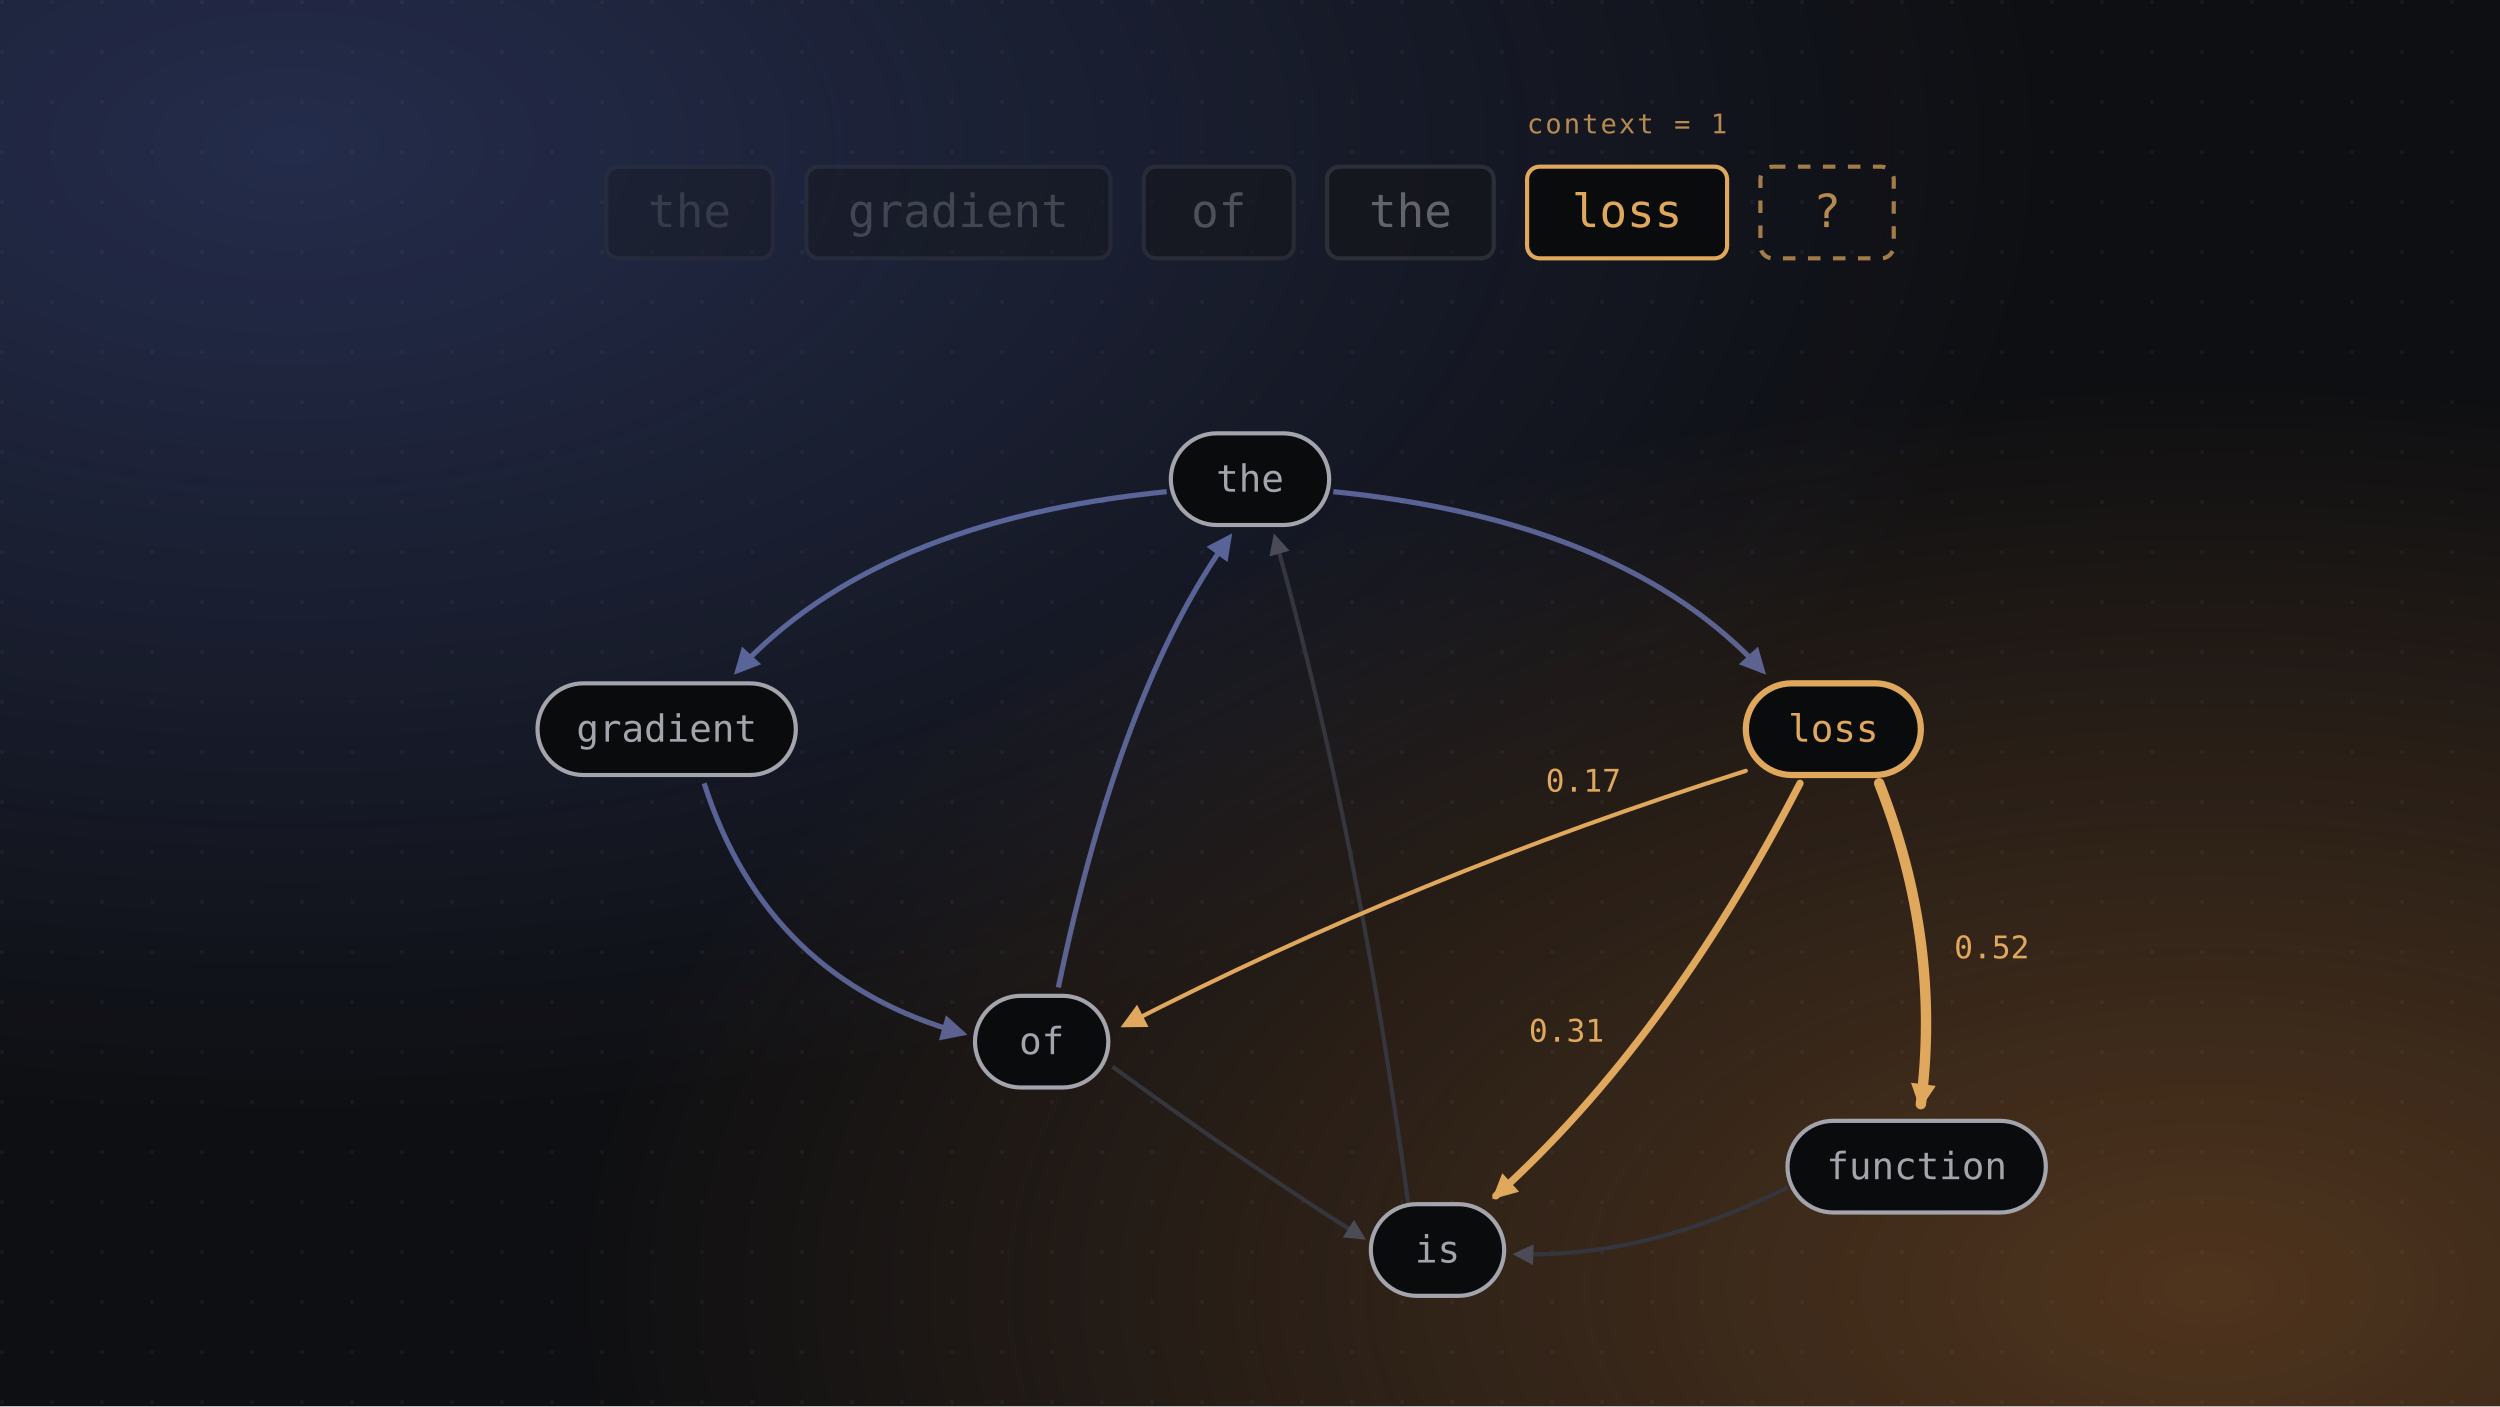
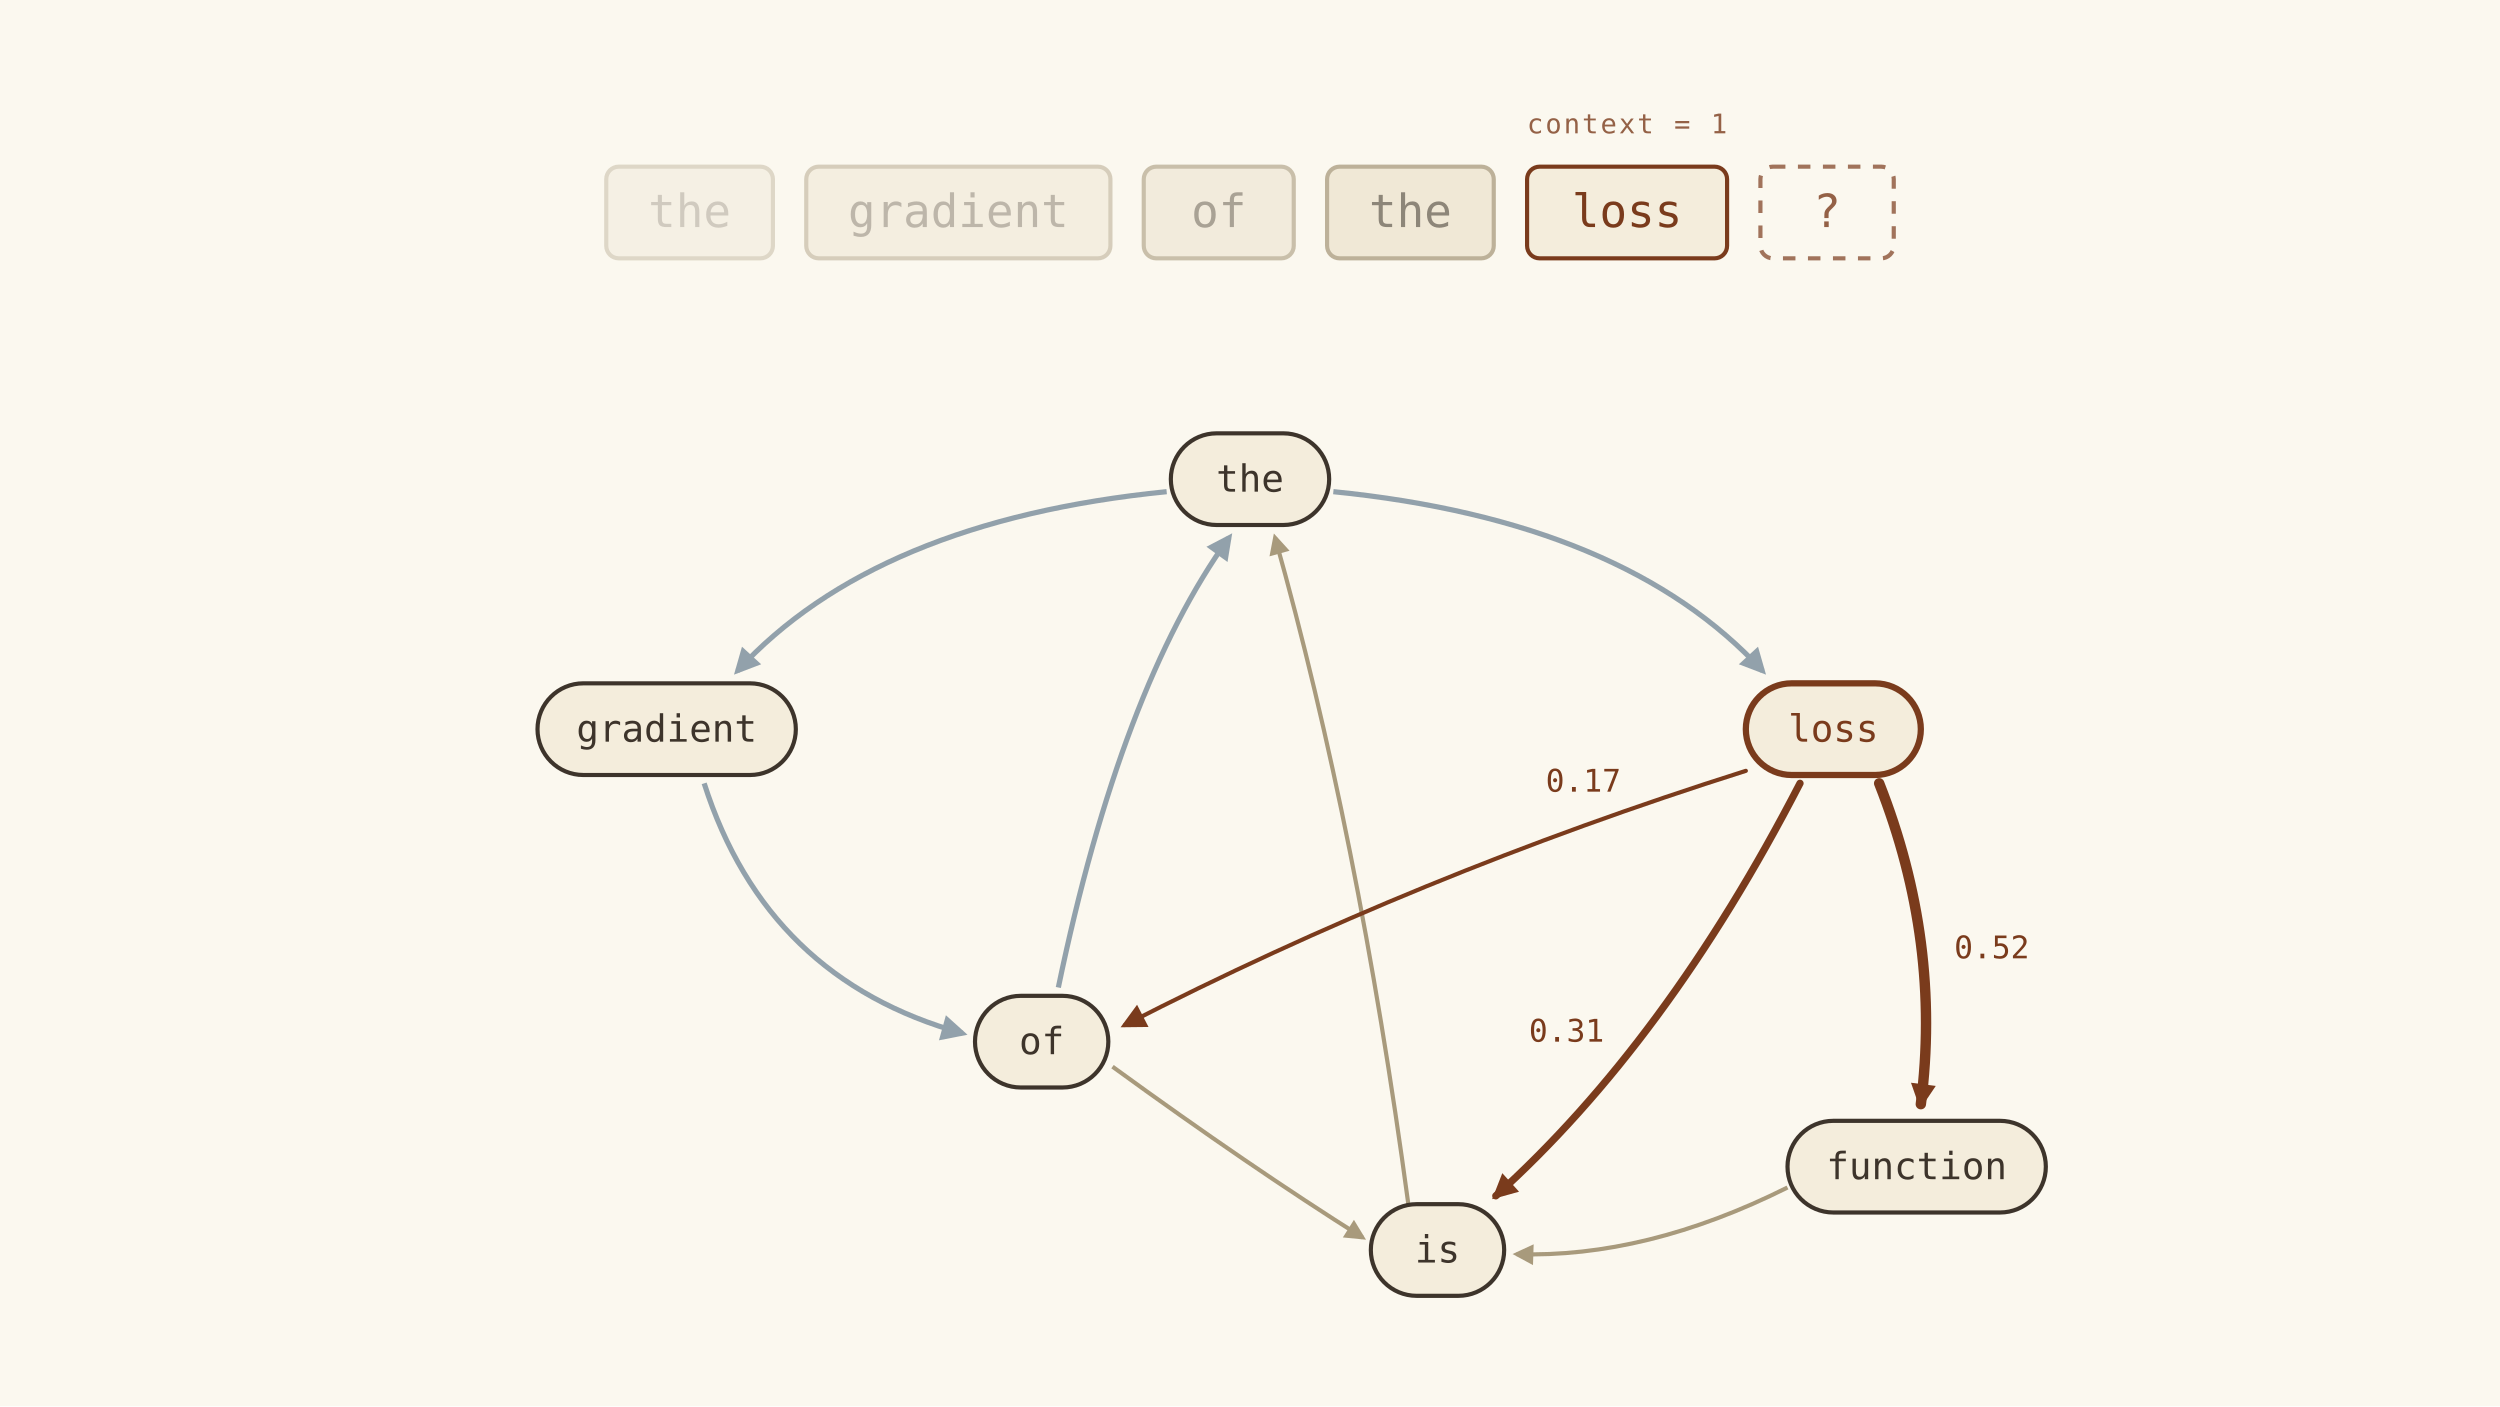
<svg xmlns="http://www.w3.org/2000/svg" viewBox="0 0 1200 675" width="1200" height="675" role="img" aria-label="A generated sentence where only the last word is lit, above a word graph whose weighted arrows give the probabilities of the next word">
  <defs>
    <radialGradient id="mkGlowA" cx="12%" cy="10%" r="70%">
-       <stop offset="0%" stop-color="#4a5fb0" stop-opacity="0.36" />
-       <stop offset="100%" stop-color="#4a5fb0" stop-opacity="0" />
+       <stop offset="0%" stop-color="#3d5a73" stop-opacity="0.36" />
+       <stop offset="100%" stop-color="#3d5a73" stop-opacity="0" />
    </radialGradient>
    <radialGradient id="mkGlowB" cx="88%" cy="92%" r="65%">
-       <stop offset="0%" stop-color="#b06c2e" stop-opacity="0.40" />
-       <stop offset="100%" stop-color="#b06c2e" stop-opacity="0" />
+       <stop offset="0%" stop-color="#a6683a" stop-opacity="0.40" />
+       <stop offset="100%" stop-color="#a6683a" stop-opacity="0" />
    </radialGradient>
    <pattern id="mkDots" width="24" height="24" patternUnits="userSpaceOnUse">
-       <circle cx="1" cy="1" r="1" fill="#f4f4f6" opacity="0.05" />
+       <circle cx="1" cy="1" r="1" fill="#1f1a15" opacity="0.05" />
    </pattern>
    <marker id="mkArrowPast" viewBox="0 0 10 10" refX="8" refY="5" markerWidth="5" markerHeight="5" markerUnits="strokeWidth" orient="auto-start-reverse">
-       <path d="M0 0L10 5L0 10Z" fill="#8fa0f4" />
+       <path d="M0 0L10 5L0 10Z" fill="#3d5a73" />
    </marker>
    <marker id="mkArrowIdle" viewBox="0 0 10 10" refX="8" refY="5" markerWidth="5" markerHeight="5" markerUnits="strokeWidth" orient="auto-start-reverse">
-       <path d="M0 0L10 5L0 10Z" fill="#4a4b55" />
+       <path d="M0 0L10 5L0 10Z" fill="#a89a7c" />
    </marker>
    <marker id="mkArrowNext" viewBox="0 0 10 10" refX="8" refY="5" markerWidth="12" markerHeight="12" markerUnits="userSpaceOnUse" orient="auto-start-reverse">
-       <path d="M0 0L10 5L0 10Z" fill="#e0a85c" />
+       <path d="M0 0L10 5L0 10Z" fill="#7a3b1c" />
    </marker>
  </defs>
-   <rect width="1200" height="675" fill="#0e0f12" />
-   <rect width="1200" height="675" fill="url(#mkDots)" />
-   <rect width="1200" height="675" fill="url(#mkGlowA)" />
-   <rect width="1200" height="675" fill="url(#mkGlowB)" />
+   <rect width="1200" height="675" fill="#fbf8ef" />
  <g font-family="ui-monospace, Menlo, monospace" font-size="22" text-anchor="middle">
-     <g fill="#14161b" stroke="#34353d" stroke-width="2">
+     <g fill="#ece3ce" stroke="#a89a7c" stroke-width="2">
      <rect x="291" y="80" width="80" height="44" rx="6" opacity="0.35" />
      <rect x="387" y="80" width="146" height="44" rx="6" opacity="0.45" />
      <rect x="549" y="80" width="72" height="44" rx="6" opacity="0.6" />
      <rect x="637" y="80" width="80" height="44" rx="6" opacity="0.75" />
    </g>
-     <text x="331" y="109" fill="#a3a4ac" opacity="0.2">the</text>
-     <text x="460" y="109" fill="#a3a4ac" opacity="0.3">gradient</text>
-     <text x="585" y="109" fill="#a3a4ac" opacity="0.4">of</text>
-     <text x="677" y="109" fill="#a3a4ac" opacity="0.55">the</text>
-     <rect x="733" y="80" width="96" height="44" rx="6" fill="#0a0b0d" stroke="#e0a85c" stroke-width="2" />
-     <text x="781" y="109" fill="#e0a85c">loss</text>
-     <rect x="845" y="80" width="64" height="44" rx="6" fill="none" stroke="#e0a85c" stroke-width="2" stroke-dasharray="6 6" opacity="0.7" />
-     <text x="877" y="109" fill="#e0a85c" opacity="0.8">?</text>
+     <text x="331" y="109" fill="#3d342b" opacity="0.2">the</text>
+     <text x="460" y="109" fill="#3d342b" opacity="0.3">gradient</text>
+     <text x="585" y="109" fill="#3d342b" opacity="0.4">of</text>
+     <text x="677" y="109" fill="#3d342b" opacity="0.55">the</text>
+     <rect x="733" y="80" width="96" height="44" rx="6" fill="#f4eddc" stroke="#7a3b1c" stroke-width="2" />
+     <text x="781" y="109" fill="#7a3b1c">loss</text>
+     <rect x="845" y="80" width="64" height="44" rx="6" fill="none" stroke="#7a3b1c" stroke-width="2" stroke-dasharray="6 6" opacity="0.7" />
+     <text x="877" y="109" fill="#7a3b1c" opacity="0.8">?</text>
  </g>
-   <text x="781" y="64" font-family="ui-monospace, Menlo, monospace" font-size="13" letter-spacing="1" text-anchor="middle" fill="#e0a85c" opacity="0.8">context = 1</text>
-   <g fill="none" stroke="#34353d" stroke-width="2" marker-end="url(#mkArrowIdle)">
+   <text x="781" y="64" font-family="ui-monospace, Menlo, monospace" font-size="13" letter-spacing="1" text-anchor="middle" fill="#7a3b1c" opacity="0.8">context = 1</text>
+   <g fill="none" stroke="#a89a7c" stroke-width="2" marker-end="url(#mkArrowIdle)">
    <path d="M858 570Q790 604 728 602" />
    <path d="M676 578Q652 400 612 258" />
    <path d="M534 512Q600 560 654 594" />
  </g>
-   <g fill="none" stroke="#8fa0f4" stroke-width="2.5" opacity="0.55" marker-end="url(#mkArrowPast)">
+   <g fill="none" stroke="#3d5a73" stroke-width="2.5" opacity="0.55" marker-end="url(#mkArrowPast)">
    <path d="M560 236Q420 250 354 322" />
    <path d="M338 376Q368 470 462 496" />
    <path d="M508 474Q538 330 590 258" />
    <path d="M640 236Q780 250 846 322" />
  </g>
-   <g fill="none" stroke="#e0a85c" stroke-linecap="round" marker-end="url(#mkArrowNext)">
+   <g fill="none" stroke="#7a3b1c" stroke-linecap="round" marker-end="url(#mkArrowNext)">
    <path d="M902 376Q932 452 922 530" stroke-width="5" />
    <path d="M864 376Q800 500 718 574" stroke-width="3.5" />
    <path d="M838 370Q680 420 540 492" stroke-width="2" />
  </g>
-   <g font-family="ui-monospace, Menlo, monospace" font-size="15" fill="#e0a85c">
+   <g font-family="ui-monospace, Menlo, monospace" font-size="15" fill="#7a3b1c">
    <text x="938" y="460">0.52</text>
    <text x="770" y="500" text-anchor="end">0.31</text>
    <text x="760" y="380" text-anchor="middle">0.17</text>
  </g>
-   <g fill="#0a0b0d" stroke="#a3a4ac" stroke-width="2">
+   <g fill="#f4eddc" stroke="#3d342b" stroke-width="2">
    <rect x="562" y="208" width="76" height="44" rx="22" />
    <rect x="258" y="328" width="124" height="44" rx="22" />
    <rect x="468" y="478" width="64" height="44" rx="22" />
    <rect x="858" y="538" width="124" height="44" rx="22" />
    <rect x="658" y="578" width="64" height="44" rx="22" />
  </g>
-   <rect x="838" y="328" width="84" height="44" rx="22" fill="#0a0b0d" stroke="#e0a85c" stroke-width="3" />
-   <g font-family="ui-monospace, Menlo, monospace" font-size="18" text-anchor="middle" fill="#a3a4ac">
+   <rect x="838" y="328" width="84" height="44" rx="22" fill="#f4eddc" stroke="#7a3b1c" stroke-width="3" />
+   <g font-family="ui-monospace, Menlo, monospace" font-size="18" text-anchor="middle" fill="#3d342b">
    <text x="600" y="236">the</text>
    <text x="320" y="356">gradient</text>
    <text x="500" y="506">of</text>
    <text x="920" y="566">function</text>
    <text x="690" y="606">is</text>
-     <text x="880" y="356" fill="#e0a85c">loss</text>
+     <text x="880" y="356" fill="#7a3b1c">loss</text>
  </g>
</svg>
